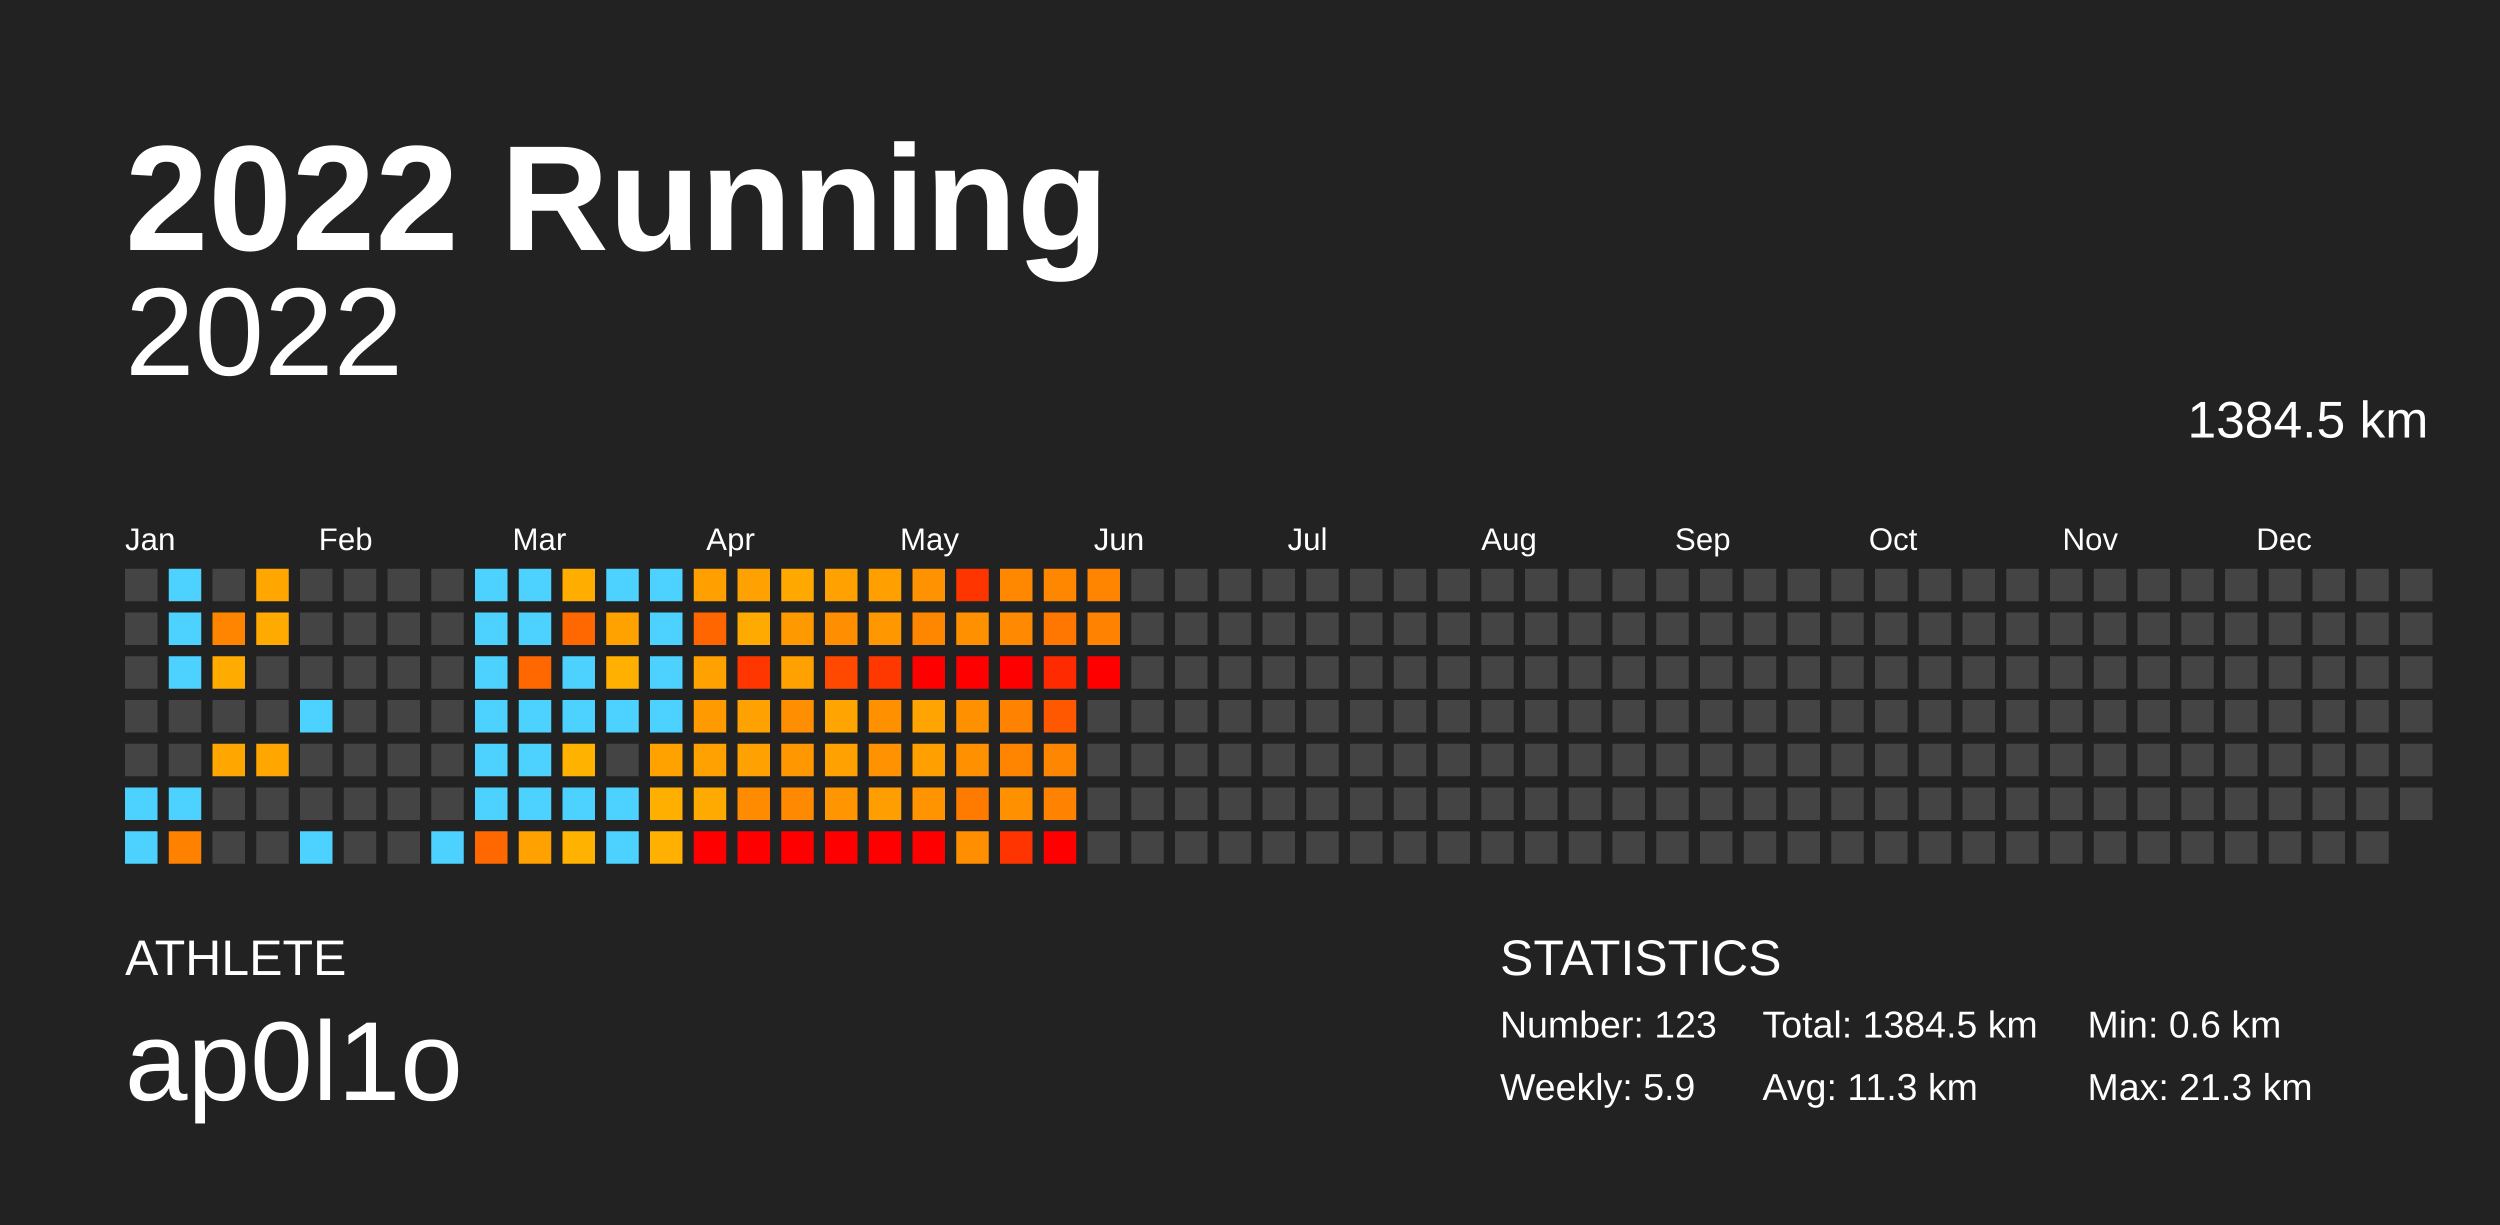
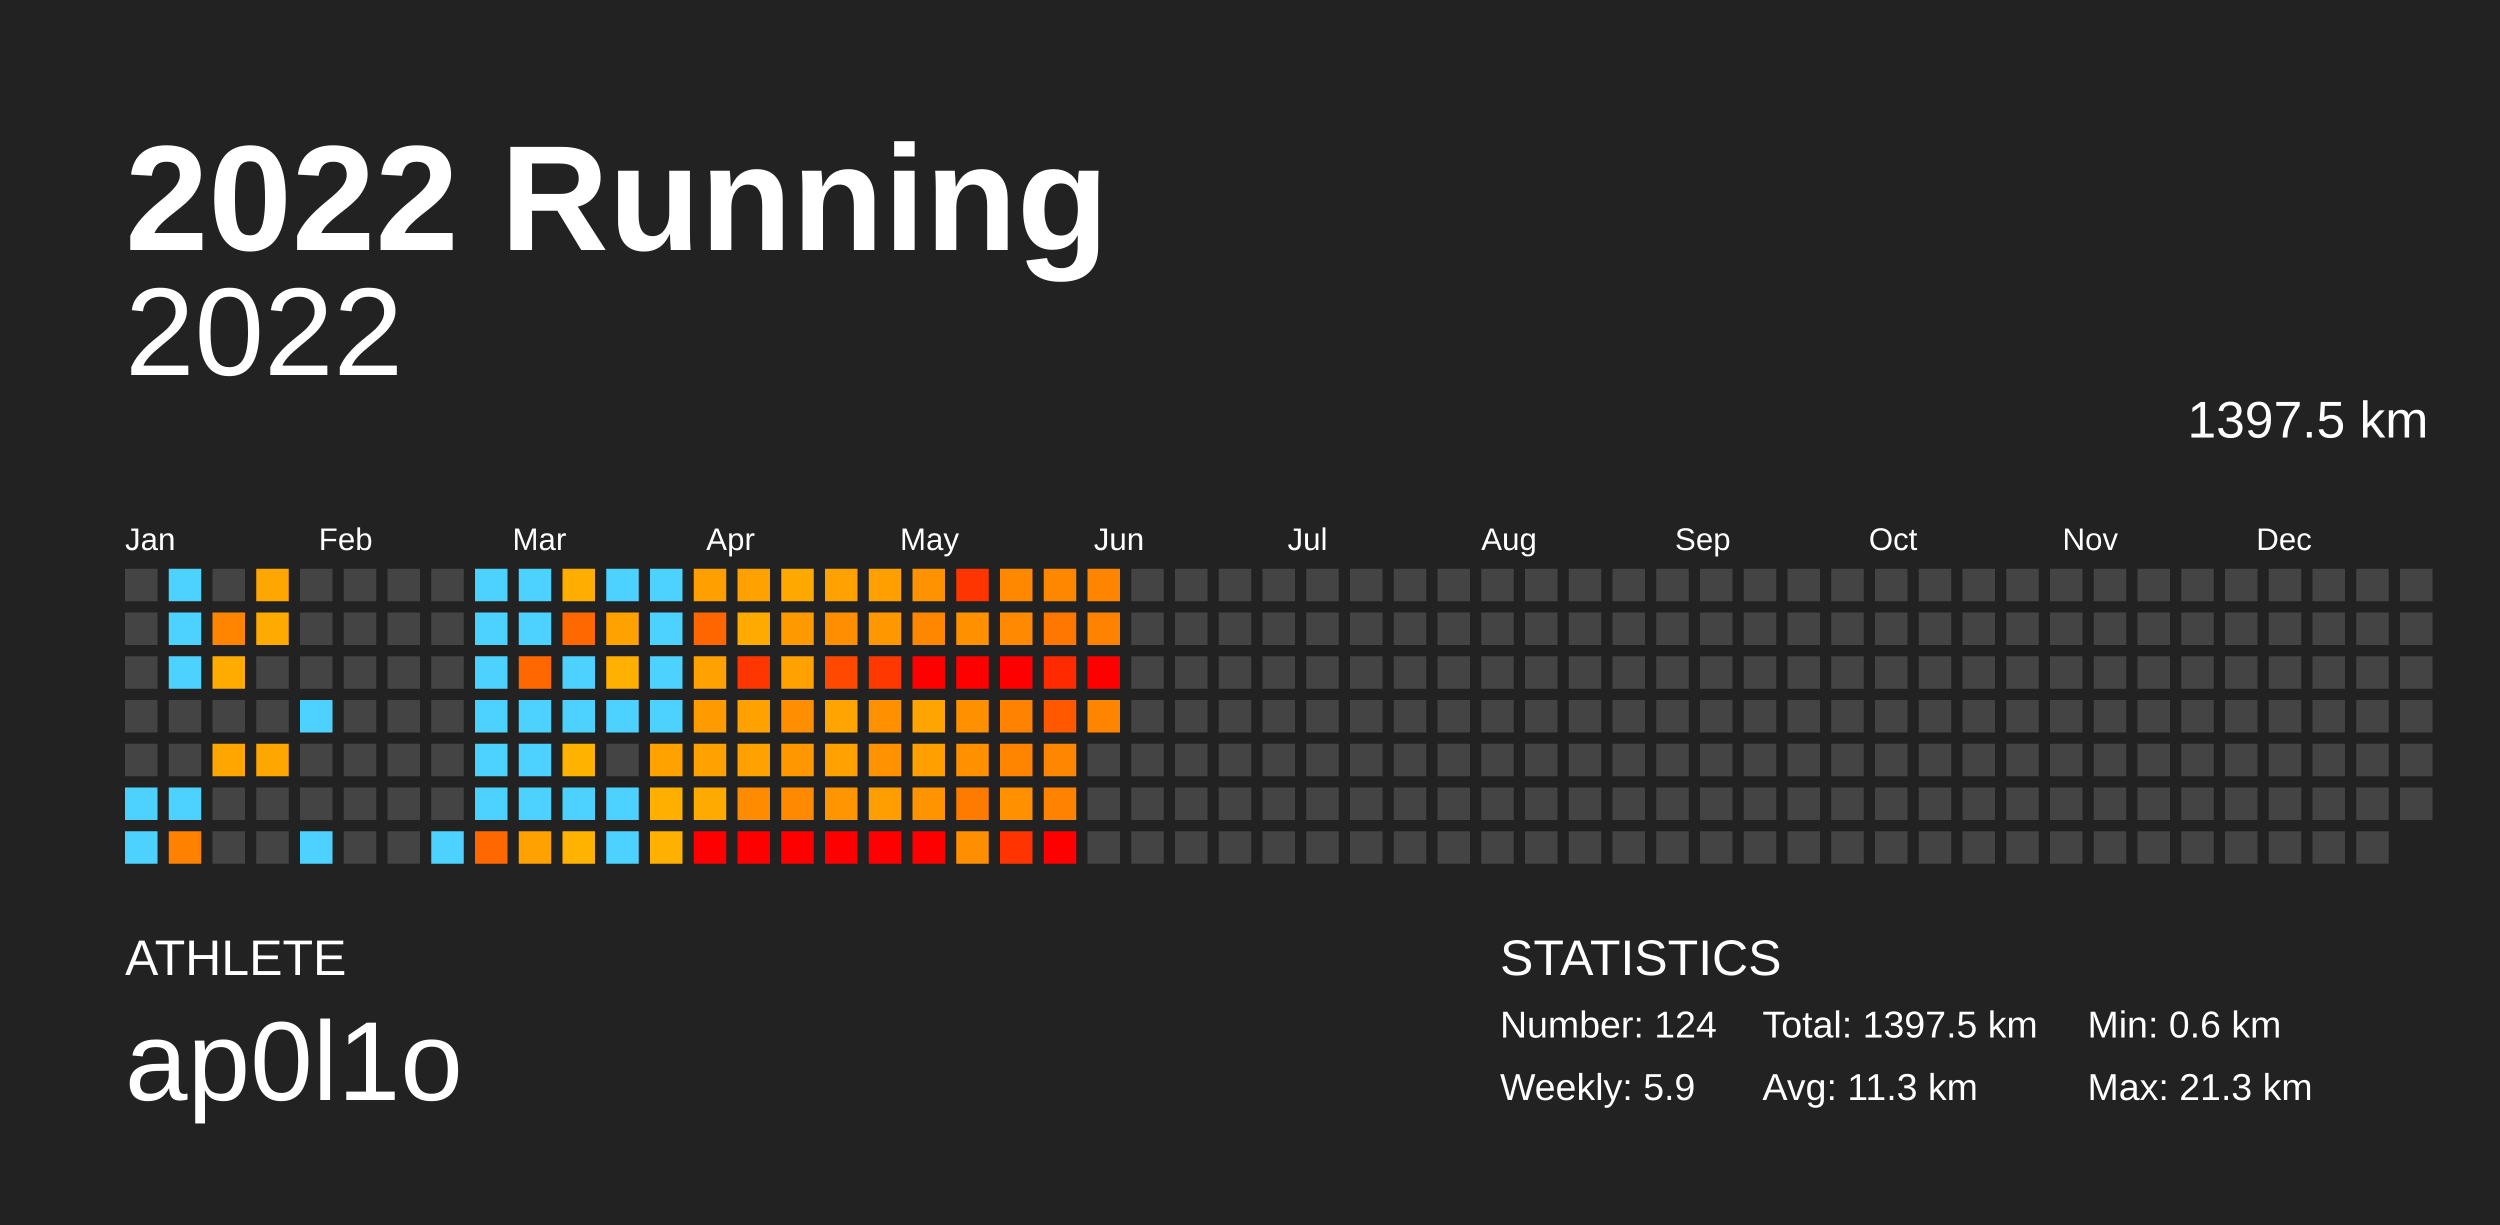
<svg xmlns="http://www.w3.org/2000/svg" baseProfile="full" height="98mm" version="1.1" viewBox="0,0,200,98" width="200mm">
  <defs />
  <rect fill="#222222" height="98" width="200" x="0" y="0" />
  <text fill="#FFFFFF" style="font-size:12px; font-family:Arial; font-weight:bold;" x="10" y="20">2022 Running</text>
  <text fill="#FFFFFF" style="font-size:4px; font-family:Arial" x="10" y="78">ATHLETE</text>
  <text fill="#FFFFFF" style="font-size:9px; font-family:Arial" x="10" y="88">ap0l1o</text>
  <text fill="#FFFFFF" style="font-size:4px; font-family:Arial" x="120" y="78">STATISTICS</text>
-   <text fill="#FFFFFF" style="font-size:3px; font-family:Arial" x="120" y="83">Number: 123</text>
+   <text fill="#FFFFFF" style="font-size:3px; font-family:Arial" x="120" y="83">Number: 124</text>
  <text fill="#FFFFFF" style="font-size:3px; font-family:Arial" x="120" y="88">Weekly: 5.9</text>
-   <text fill="#FFFFFF" style="font-size:3px; font-family:Arial" x="141" y="83">Total: 1384.5 km</text>
+   <text fill="#FFFFFF" style="font-size:3px; font-family:Arial" x="141" y="83">Total: 1397.5 km</text>
  <text fill="#FFFFFF" style="font-size:3px; font-family:Arial" x="141" y="88">Avg: 11.3 km</text>
  <text fill="#FFFFFF" style="font-size:3px; font-family:Arial" x="167" y="83">Min: 0.6 km</text>
  <text fill="#FFFFFF" style="font-size:3px; font-family:Arial" x="167" y="88">Max: 21.3 km</text>
  <text alignment-baseline="hanging" fill="#FFFFFF" style="font-size:10.0px; font-family:Arial;" x="10" y="30">2022</text>
-   <text alignment-baseline="hanging" fill="#FFFFFF" style="font-size:4.125px; font-family:Arial;" x="175" y="35">1384.5 km</text>
+   <text alignment-baseline="hanging" fill="#FFFFFF" style="font-size:4.125px; font-family:Arial;" x="175" y="35">1397.5 km</text>
  <text fill="#FFFFFF" style="font-size:2.5px; font-family:Arial" x="10.0" y="44">Jan</text>
  <text fill="#FFFFFF" style="font-size:2.5px; font-family:Arial" x="25.5" y="44">Feb</text>
  <text fill="#FFFFFF" style="font-size:2.5px; font-family:Arial" x="41.0" y="44">Mar</text>
  <text fill="#FFFFFF" style="font-size:2.5px; font-family:Arial" x="56.5" y="44">Apr</text>
  <text fill="#FFFFFF" style="font-size:2.5px; font-family:Arial" x="72.0" y="44">May</text>
  <text fill="#FFFFFF" style="font-size:2.5px; font-family:Arial" x="87.5" y="44">Jun</text>
  <text fill="#FFFFFF" style="font-size:2.5px; font-family:Arial" x="103.0" y="44">Jul</text>
  <text fill="#FFFFFF" style="font-size:2.5px; font-family:Arial" x="118.5" y="44">Aug</text>
  <text fill="#FFFFFF" style="font-size:2.5px; font-family:Arial" x="134.0" y="44">Sep</text>
  <text fill="#FFFFFF" style="font-size:2.5px; font-family:Arial" x="149.5" y="44">Oct</text>
  <text fill="#FFFFFF" style="font-size:2.5px; font-family:Arial" x="165.0" y="44">Nov</text>
  <text fill="#FFFFFF" style="font-size:2.5px; font-family:Arial" x="180.5" y="44">Dec</text>
  <rect fill="#444444" height="2.6" width="2.6" x="10.0" y="45.5" />
  <rect fill="#444444" height="2.6" width="2.6" x="10.0" y="49.0" />
  <rect fill="#444444" height="2.6" width="2.6" x="10.0" y="52.5" />
  <rect fill="#444444" height="2.6" width="2.6" x="10.0" y="56.0" />
  <rect fill="#444444" height="2.6" width="2.6" x="10.0" y="59.5" />
  <rect fill="#4dd2ff" height="2.6" width="2.6" x="10.0" y="63.0" />
  <rect fill="#4dd2ff" height="2.6" width="2.6" x="10.0" y="66.5" />
  <rect fill="#4dd2ff" height="2.6" width="2.6" x="13.5" y="45.5" />
  <rect fill="#4dd2ff" height="2.6" width="2.6" x="13.5" y="49.0" />
  <rect fill="#4dd2ff" height="2.6" width="2.6" x="13.5" y="52.5" />
  <rect fill="#444444" height="2.6" width="2.6" x="13.5" y="56.0" />
  <rect fill="#444444" height="2.6" width="2.6" x="13.5" y="59.5" />
  <rect fill="#4dd2ff" height="2.6" width="2.6" x="13.5" y="63.0" />
  <rect fill="#ff8100" height="2.6" width="2.6" x="13.5" y="66.5" />
  <rect fill="#444444" height="2.6" width="2.6" x="17.0" y="45.5" />
  <rect fill="#ff8500" height="2.6" width="2.6" x="17.0" y="49.0" />
  <rect fill="#ffab00" height="2.6" width="2.6" x="17.0" y="52.5" />
  <rect fill="#444444" height="2.6" width="2.6" x="17.0" y="56.0" />
  <rect fill="#ffa700" height="2.6" width="2.6" x="17.0" y="59.5" />
  <rect fill="#444444" height="2.6" width="2.6" x="17.0" y="63.0" />
  <rect fill="#444444" height="2.6" width="2.6" x="17.0" y="66.5" />
  <rect fill="#ffa700" height="2.6" width="2.6" x="20.5" y="45.5" />
  <rect fill="#ffaa00" height="2.6" width="2.6" x="20.5" y="49.0" />
  <rect fill="#444444" height="2.6" width="2.6" x="20.5" y="52.5" />
  <rect fill="#444444" height="2.6" width="2.6" x="20.5" y="56.0" />
  <rect fill="#ffa700" height="2.6" width="2.6" x="20.5" y="59.5" />
  <rect fill="#444444" height="2.6" width="2.6" x="20.5" y="63.0" />
  <rect fill="#444444" height="2.6" width="2.6" x="20.5" y="66.5" />
  <rect fill="#444444" height="2.6" width="2.6" x="24.0" y="45.5" />
  <rect fill="#444444" height="2.6" width="2.6" x="24.0" y="49.0" />
  <rect fill="#444444" height="2.6" width="2.6" x="24.0" y="52.5" />
  <rect fill="#4dd2ff" height="2.6" width="2.6" x="24.0" y="56.0" />
  <rect fill="#444444" height="2.6" width="2.6" x="24.0" y="59.5" />
  <rect fill="#444444" height="2.6" width="2.6" x="24.0" y="63.0" />
  <rect fill="#4dd2ff" height="2.6" width="2.6" x="24.0" y="66.5" />
  <rect fill="#444444" height="2.6" width="2.6" x="27.5" y="45.5" />
  <rect fill="#444444" height="2.6" width="2.6" x="27.5" y="49.0" />
  <rect fill="#444444" height="2.6" width="2.6" x="27.5" y="52.5" />
  <rect fill="#444444" height="2.6" width="2.6" x="27.5" y="56.0" />
  <rect fill="#444444" height="2.6" width="2.6" x="27.5" y="59.5" />
  <rect fill="#444444" height="2.6" width="2.6" x="27.5" y="63.0" />
  <rect fill="#444444" height="2.6" width="2.6" x="27.5" y="66.5" />
  <rect fill="#444444" height="2.6" width="2.6" x="31.0" y="45.5" />
  <rect fill="#444444" height="2.6" width="2.6" x="31.0" y="49.0" />
  <rect fill="#444444" height="2.6" width="2.6" x="31.0" y="52.5" />
  <rect fill="#444444" height="2.6" width="2.6" x="31.0" y="56.0" />
  <rect fill="#444444" height="2.6" width="2.6" x="31.0" y="59.5" />
  <rect fill="#444444" height="2.6" width="2.6" x="31.0" y="63.0" />
  <rect fill="#444444" height="2.6" width="2.6" x="31.0" y="66.5" />
  <rect fill="#444444" height="2.6" width="2.6" x="34.5" y="45.5" />
  <rect fill="#444444" height="2.6" width="2.6" x="34.5" y="49.0" />
  <rect fill="#444444" height="2.6" width="2.6" x="34.5" y="52.5" />
  <rect fill="#444444" height="2.6" width="2.6" x="34.5" y="56.0" />
  <rect fill="#444444" height="2.6" width="2.6" x="34.5" y="59.5" />
  <rect fill="#444444" height="2.6" width="2.6" x="34.5" y="63.0" />
  <rect fill="#4dd2ff" height="2.6" width="2.6" x="34.5" y="66.5" />
  <rect fill="#4dd2ff" height="2.6" width="2.6" x="38.0" y="45.5" />
  <rect fill="#4dd2ff" height="2.6" width="2.6" x="38.0" y="49.0" />
  <rect fill="#4dd2ff" height="2.6" width="2.6" x="38.0" y="52.5" />
  <rect fill="#4dd2ff" height="2.6" width="2.6" x="38.0" y="56.0" />
  <rect fill="#4dd2ff" height="2.6" width="2.6" x="38.0" y="59.5" />
  <rect fill="#4dd2ff" height="2.6" width="2.6" x="38.0" y="63.0" />
  <rect fill="#ff6700" height="2.6" width="2.6" x="38.0" y="66.5" />
  <rect fill="#4dd2ff" height="2.6" width="2.6" x="41.5" y="45.5" />
  <rect fill="#4dd2ff" height="2.6" width="2.6" x="41.5" y="49.0" />
  <rect fill="#ff6700" height="2.6" width="2.6" x="41.5" y="52.5" />
  <rect fill="#4dd2ff" height="2.6" width="2.6" x="41.5" y="56.0" />
  <rect fill="#4dd2ff" height="2.6" width="2.6" x="41.5" y="59.5" />
  <rect fill="#4dd2ff" height="2.6" width="2.6" x="41.5" y="63.0" />
  <rect fill="#ffa100" height="2.6" width="2.6" x="41.5" y="66.5" />
  <rect fill="#ffae00" height="2.6" width="2.6" x="45.0" y="45.5" />
  <rect fill="#ff6700" height="2.6" width="2.6" x="45.0" y="49.0" />
  <rect fill="#4dd2ff" height="2.6" width="2.6" x="45.0" y="52.5" />
  <rect fill="#4dd2ff" height="2.6" width="2.6" x="45.0" y="56.0" />
  <rect fill="#ffb300" height="2.6" width="2.6" x="45.0" y="59.5" />
  <rect fill="#4dd2ff" height="2.6" width="2.6" x="45.0" y="63.0" />
  <rect fill="#ffb300" height="2.6" width="2.6" x="45.0" y="66.5" />
  <rect fill="#4dd2ff" height="2.6" width="2.6" x="48.5" y="45.5" />
  <rect fill="#ffa200" height="2.6" width="2.6" x="48.5" y="49.0" />
  <rect fill="#ffb000" height="2.6" width="2.6" x="48.5" y="52.5" />
  <rect fill="#4dd2ff" height="2.6" width="2.6" x="48.5" y="56.0" />
  <rect fill="#444444" height="2.6" width="2.6" x="48.5" y="59.5" />
  <rect fill="#4dd2ff" height="2.6" width="2.6" x="48.5" y="63.0" />
  <rect fill="#4dd2ff" height="2.6" width="2.6" x="48.5" y="66.5" />
  <rect fill="#4dd2ff" height="2.6" width="2.6" x="52.0" y="45.5" />
  <rect fill="#4dd2ff" height="2.6" width="2.6" x="52.0" y="49.0" />
  <rect fill="#4dd2ff" height="2.6" width="2.6" x="52.0" y="52.5" />
  <rect fill="#4dd2ff" height="2.6" width="2.6" x="52.0" y="56.0" />
  <rect fill="#ffa200" height="2.6" width="2.6" x="52.0" y="59.5" />
  <rect fill="#ffaf00" height="2.6" width="2.6" x="52.0" y="63.0" />
  <rect fill="#ffb000" height="2.6" width="2.6" x="52.0" y="66.5" />
  <rect fill="#ff9f00" height="2.6" width="2.6" x="55.5" y="45.5" />
  <rect fill="#ff6600" height="2.6" width="2.6" x="55.5" y="49.0" />
  <rect fill="#ffa100" height="2.6" width="2.6" x="55.5" y="52.5" />
  <rect fill="#ff9b00" height="2.6" width="2.6" x="55.5" y="56.0" />
  <rect fill="#ffa100" height="2.6" width="2.6" x="55.5" y="59.5" />
  <rect fill="#ffaa00" height="2.6" width="2.6" x="55.5" y="63.0" />
  <rect fill="red" height="2.6" width="2.6" x="55.5" y="66.5" />
  <rect fill="#ffa100" height="2.6" width="2.6" x="59.0" y="45.5" />
  <rect fill="#ffaa00" height="2.6" width="2.6" x="59.0" y="49.0" />
  <rect fill="#ff3600" height="2.6" width="2.6" x="59.0" y="52.5" />
  <rect fill="#ffa100" height="2.6" width="2.6" x="59.0" y="56.0" />
  <rect fill="#ffa100" height="2.6" width="2.6" x="59.0" y="59.5" />
  <rect fill="#ff8b00" height="2.6" width="2.6" x="59.0" y="63.0" />
  <rect fill="red" height="2.6" width="2.6" x="59.0" y="66.5" />
  <rect fill="#ffa800" height="2.6" width="2.6" x="62.5" y="45.5" />
  <rect fill="#ff9900" height="2.6" width="2.6" x="62.5" y="49.0" />
  <rect fill="#ffa100" height="2.6" width="2.6" x="62.5" y="52.5" />
  <rect fill="#ff8f00" height="2.6" width="2.6" x="62.5" y="56.0" />
  <rect fill="#ff9800" height="2.6" width="2.6" x="62.5" y="59.5" />
  <rect fill="#ff8900" height="2.6" width="2.6" x="62.5" y="63.0" />
  <rect fill="red" height="2.6" width="2.6" x="62.5" y="66.5" />
  <rect fill="#ffa100" height="2.6" width="2.6" x="66.0" y="45.5" />
  <rect fill="#ff8f00" height="2.6" width="2.6" x="66.0" y="49.0" />
  <rect fill="#ff4900" height="2.6" width="2.6" x="66.0" y="52.5" />
  <rect fill="#ffa400" height="2.6" width="2.6" x="66.0" y="56.0" />
  <rect fill="#ffa100" height="2.6" width="2.6" x="66.0" y="59.5" />
  <rect fill="#ff9500" height="2.6" width="2.6" x="66.0" y="63.0" />
  <rect fill="red" height="2.6" width="2.6" x="66.0" y="66.5" />
  <rect fill="#ffa000" height="2.6" width="2.6" x="69.5" y="45.5" />
  <rect fill="#ff9700" height="2.6" width="2.6" x="69.5" y="49.0" />
  <rect fill="#ff3800" height="2.6" width="2.6" x="69.5" y="52.5" />
  <rect fill="#ff9100" height="2.6" width="2.6" x="69.5" y="56.0" />
  <rect fill="#ff9200" height="2.6" width="2.6" x="69.5" y="59.5" />
  <rect fill="#ff9e00" height="2.6" width="2.6" x="69.5" y="63.0" />
  <rect fill="red" height="2.6" width="2.6" x="69.5" y="66.5" />
  <rect fill="#ff9200" height="2.6" width="2.6" x="73.0" y="45.5" />
  <rect fill="#ff8700" height="2.6" width="2.6" x="73.0" y="49.0" />
  <rect fill="red" height="2.6" width="2.6" x="73.0" y="52.5" />
  <rect fill="#ffa400" height="2.6" width="2.6" x="73.0" y="56.0" />
  <rect fill="#ff9f00" height="2.6" width="2.6" x="73.0" y="59.5" />
  <rect fill="#ff9400" height="2.6" width="2.6" x="73.0" y="63.0" />
  <rect fill="red" height="2.6" width="2.6" x="73.0" y="66.5" />
  <rect fill="#ff3500" height="2.6" width="2.6" x="76.5" y="45.5" />
  <rect fill="#ff9100" height="2.6" width="2.6" x="76.5" y="49.0" />
  <rect fill="red" height="2.6" width="2.6" x="76.5" y="52.5" />
  <rect fill="#ff9000" height="2.6" width="2.6" x="76.5" y="56.0" />
  <rect fill="#ff9000" height="2.6" width="2.6" x="76.5" y="59.5" />
  <rect fill="#ff7b00" height="2.6" width="2.6" x="76.5" y="63.0" />
  <rect fill="#ff8e00" height="2.6" width="2.6" x="76.5" y="66.5" />
  <rect fill="#ff8800" height="2.6" width="2.6" x="80.0" y="45.5" />
  <rect fill="#ff8900" height="2.6" width="2.6" x="80.0" y="49.0" />
  <rect fill="red" height="2.6" width="2.6" x="80.0" y="52.5" />
  <rect fill="#ff8200" height="2.6" width="2.6" x="80.0" y="56.0" />
  <rect fill="#ff8400" height="2.6" width="2.6" x="80.0" y="59.5" />
  <rect fill="#ff9100" height="2.6" width="2.6" x="80.0" y="63.0" />
  <rect fill="#ff3400" height="2.6" width="2.6" x="80.0" y="66.5" />
  <rect fill="#ff8700" height="2.6" width="2.6" x="83.5" y="45.5" />
  <rect fill="#ff7700" height="2.6" width="2.6" x="83.5" y="49.0" />
  <rect fill="#ff2a00" height="2.6" width="2.6" x="83.5" y="52.5" />
  <rect fill="#ff5800" height="2.6" width="2.6" x="83.5" y="56.0" />
  <rect fill="#ff8600" height="2.6" width="2.6" x="83.5" y="59.5" />
  <rect fill="#ff8300" height="2.6" width="2.6" x="83.5" y="63.0" />
  <rect fill="red" height="2.6" width="2.6" x="83.5" y="66.5" />
  <rect fill="#ff8400" height="2.6" width="2.6" x="87.0" y="45.5" />
  <rect fill="#ff8200" height="2.6" width="2.6" x="87.0" y="49.0" />
  <rect fill="red" height="2.6" width="2.6" x="87.0" y="52.5" />
-   <rect fill="#444444" height="2.6" width="2.6" x="87.0" y="56.0" />
+   <rect fill="#ff8500" height="2.6" width="2.6" x="87.0" y="56.0" />
  <rect fill="#444444" height="2.6" width="2.6" x="87.0" y="59.5" />
  <rect fill="#444444" height="2.6" width="2.6" x="87.0" y="63.0" />
  <rect fill="#444444" height="2.6" width="2.6" x="87.0" y="66.5" />
  <rect fill="#444444" height="2.6" width="2.6" x="90.5" y="45.5" />
  <rect fill="#444444" height="2.6" width="2.6" x="90.5" y="49.0" />
  <rect fill="#444444" height="2.6" width="2.6" x="90.5" y="52.5" />
  <rect fill="#444444" height="2.6" width="2.6" x="90.5" y="56.0" />
  <rect fill="#444444" height="2.6" width="2.6" x="90.5" y="59.5" />
  <rect fill="#444444" height="2.6" width="2.6" x="90.5" y="63.0" />
  <rect fill="#444444" height="2.6" width="2.6" x="90.5" y="66.5" />
  <rect fill="#444444" height="2.6" width="2.6" x="94.0" y="45.5" />
  <rect fill="#444444" height="2.6" width="2.6" x="94.0" y="49.0" />
  <rect fill="#444444" height="2.6" width="2.6" x="94.0" y="52.5" />
  <rect fill="#444444" height="2.6" width="2.6" x="94.0" y="56.0" />
  <rect fill="#444444" height="2.6" width="2.6" x="94.0" y="59.5" />
  <rect fill="#444444" height="2.6" width="2.6" x="94.0" y="63.0" />
  <rect fill="#444444" height="2.6" width="2.6" x="94.0" y="66.5" />
  <rect fill="#444444" height="2.6" width="2.6" x="97.5" y="45.5" />
  <rect fill="#444444" height="2.6" width="2.6" x="97.5" y="49.0" />
  <rect fill="#444444" height="2.6" width="2.6" x="97.5" y="52.5" />
  <rect fill="#444444" height="2.6" width="2.6" x="97.5" y="56.0" />
  <rect fill="#444444" height="2.6" width="2.6" x="97.5" y="59.5" />
  <rect fill="#444444" height="2.6" width="2.6" x="97.5" y="63.0" />
  <rect fill="#444444" height="2.6" width="2.6" x="97.5" y="66.5" />
  <rect fill="#444444" height="2.6" width="2.6" x="101.0" y="45.5" />
  <rect fill="#444444" height="2.6" width="2.6" x="101.0" y="49.0" />
  <rect fill="#444444" height="2.6" width="2.6" x="101.0" y="52.5" />
  <rect fill="#444444" height="2.6" width="2.6" x="101.0" y="56.0" />
  <rect fill="#444444" height="2.6" width="2.6" x="101.0" y="59.5" />
  <rect fill="#444444" height="2.6" width="2.6" x="101.0" y="63.0" />
  <rect fill="#444444" height="2.6" width="2.6" x="101.0" y="66.5" />
  <rect fill="#444444" height="2.6" width="2.6" x="104.5" y="45.5" />
  <rect fill="#444444" height="2.6" width="2.6" x="104.5" y="49.0" />
  <rect fill="#444444" height="2.6" width="2.6" x="104.5" y="52.5" />
  <rect fill="#444444" height="2.6" width="2.6" x="104.5" y="56.0" />
  <rect fill="#444444" height="2.6" width="2.6" x="104.5" y="59.5" />
  <rect fill="#444444" height="2.6" width="2.6" x="104.5" y="63.0" />
  <rect fill="#444444" height="2.6" width="2.6" x="104.5" y="66.5" />
  <rect fill="#444444" height="2.6" width="2.6" x="108.0" y="45.5" />
  <rect fill="#444444" height="2.6" width="2.6" x="108.0" y="49.0" />
  <rect fill="#444444" height="2.6" width="2.6" x="108.0" y="52.5" />
  <rect fill="#444444" height="2.6" width="2.6" x="108.0" y="56.0" />
  <rect fill="#444444" height="2.6" width="2.6" x="108.0" y="59.5" />
  <rect fill="#444444" height="2.6" width="2.6" x="108.0" y="63.0" />
  <rect fill="#444444" height="2.6" width="2.6" x="108.0" y="66.5" />
  <rect fill="#444444" height="2.6" width="2.6" x="111.5" y="45.5" />
  <rect fill="#444444" height="2.6" width="2.6" x="111.5" y="49.0" />
  <rect fill="#444444" height="2.6" width="2.6" x="111.5" y="52.5" />
  <rect fill="#444444" height="2.6" width="2.6" x="111.5" y="56.0" />
  <rect fill="#444444" height="2.6" width="2.6" x="111.5" y="59.5" />
  <rect fill="#444444" height="2.6" width="2.6" x="111.5" y="63.0" />
  <rect fill="#444444" height="2.6" width="2.6" x="111.5" y="66.5" />
  <rect fill="#444444" height="2.6" width="2.6" x="115.0" y="45.5" />
  <rect fill="#444444" height="2.6" width="2.6" x="115.0" y="49.0" />
  <rect fill="#444444" height="2.6" width="2.6" x="115.0" y="52.5" />
  <rect fill="#444444" height="2.6" width="2.6" x="115.0" y="56.0" />
  <rect fill="#444444" height="2.6" width="2.6" x="115.0" y="59.5" />
  <rect fill="#444444" height="2.6" width="2.6" x="115.0" y="63.0" />
  <rect fill="#444444" height="2.6" width="2.6" x="115.0" y="66.5" />
  <rect fill="#444444" height="2.6" width="2.6" x="118.5" y="45.5" />
  <rect fill="#444444" height="2.6" width="2.6" x="118.5" y="49.0" />
  <rect fill="#444444" height="2.6" width="2.6" x="118.5" y="52.5" />
  <rect fill="#444444" height="2.6" width="2.6" x="118.5" y="56.0" />
  <rect fill="#444444" height="2.6" width="2.6" x="118.5" y="59.5" />
  <rect fill="#444444" height="2.6" width="2.6" x="118.5" y="63.0" />
  <rect fill="#444444" height="2.6" width="2.6" x="118.5" y="66.5" />
  <rect fill="#444444" height="2.6" width="2.6" x="122.0" y="45.5" />
  <rect fill="#444444" height="2.6" width="2.6" x="122.0" y="49.0" />
  <rect fill="#444444" height="2.6" width="2.6" x="122.0" y="52.5" />
  <rect fill="#444444" height="2.6" width="2.6" x="122.0" y="56.0" />
  <rect fill="#444444" height="2.6" width="2.6" x="122.0" y="59.5" />
  <rect fill="#444444" height="2.6" width="2.6" x="122.0" y="63.0" />
  <rect fill="#444444" height="2.6" width="2.6" x="122.0" y="66.5" />
  <rect fill="#444444" height="2.6" width="2.6" x="125.5" y="45.5" />
  <rect fill="#444444" height="2.6" width="2.6" x="125.5" y="49.0" />
  <rect fill="#444444" height="2.6" width="2.6" x="125.5" y="52.5" />
  <rect fill="#444444" height="2.6" width="2.6" x="125.5" y="56.0" />
  <rect fill="#444444" height="2.6" width="2.6" x="125.5" y="59.5" />
  <rect fill="#444444" height="2.6" width="2.6" x="125.5" y="63.0" />
  <rect fill="#444444" height="2.6" width="2.6" x="125.5" y="66.5" />
  <rect fill="#444444" height="2.6" width="2.6" x="129.0" y="45.5" />
  <rect fill="#444444" height="2.6" width="2.6" x="129.0" y="49.0" />
  <rect fill="#444444" height="2.6" width="2.6" x="129.0" y="52.5" />
  <rect fill="#444444" height="2.6" width="2.6" x="129.0" y="56.0" />
  <rect fill="#444444" height="2.6" width="2.6" x="129.0" y="59.5" />
  <rect fill="#444444" height="2.6" width="2.6" x="129.0" y="63.0" />
  <rect fill="#444444" height="2.6" width="2.6" x="129.0" y="66.5" />
  <rect fill="#444444" height="2.6" width="2.6" x="132.5" y="45.5" />
  <rect fill="#444444" height="2.6" width="2.6" x="132.5" y="49.0" />
  <rect fill="#444444" height="2.6" width="2.6" x="132.5" y="52.5" />
  <rect fill="#444444" height="2.6" width="2.6" x="132.5" y="56.0" />
  <rect fill="#444444" height="2.6" width="2.6" x="132.5" y="59.5" />
  <rect fill="#444444" height="2.6" width="2.6" x="132.5" y="63.0" />
  <rect fill="#444444" height="2.6" width="2.6" x="132.5" y="66.5" />
  <rect fill="#444444" height="2.6" width="2.6" x="136.0" y="45.5" />
  <rect fill="#444444" height="2.6" width="2.6" x="136.0" y="49.0" />
  <rect fill="#444444" height="2.6" width="2.6" x="136.0" y="52.5" />
  <rect fill="#444444" height="2.6" width="2.6" x="136.0" y="56.0" />
  <rect fill="#444444" height="2.6" width="2.6" x="136.0" y="59.5" />
  <rect fill="#444444" height="2.6" width="2.6" x="136.0" y="63.0" />
  <rect fill="#444444" height="2.6" width="2.6" x="136.0" y="66.5" />
  <rect fill="#444444" height="2.6" width="2.6" x="139.5" y="45.5" />
  <rect fill="#444444" height="2.6" width="2.6" x="139.5" y="49.0" />
  <rect fill="#444444" height="2.6" width="2.6" x="139.5" y="52.5" />
  <rect fill="#444444" height="2.6" width="2.6" x="139.5" y="56.0" />
  <rect fill="#444444" height="2.6" width="2.6" x="139.5" y="59.5" />
  <rect fill="#444444" height="2.6" width="2.6" x="139.5" y="63.0" />
  <rect fill="#444444" height="2.6" width="2.6" x="139.5" y="66.5" />
  <rect fill="#444444" height="2.6" width="2.6" x="143.0" y="45.5" />
  <rect fill="#444444" height="2.6" width="2.6" x="143.0" y="49.0" />
  <rect fill="#444444" height="2.6" width="2.6" x="143.0" y="52.5" />
  <rect fill="#444444" height="2.6" width="2.6" x="143.0" y="56.0" />
  <rect fill="#444444" height="2.6" width="2.6" x="143.0" y="59.5" />
  <rect fill="#444444" height="2.6" width="2.6" x="143.0" y="63.0" />
  <rect fill="#444444" height="2.6" width="2.6" x="143.0" y="66.5" />
  <rect fill="#444444" height="2.6" width="2.6" x="146.5" y="45.5" />
  <rect fill="#444444" height="2.6" width="2.6" x="146.5" y="49.0" />
  <rect fill="#444444" height="2.6" width="2.6" x="146.5" y="52.5" />
  <rect fill="#444444" height="2.6" width="2.6" x="146.5" y="56.0" />
  <rect fill="#444444" height="2.6" width="2.6" x="146.5" y="59.5" />
  <rect fill="#444444" height="2.6" width="2.6" x="146.5" y="63.0" />
  <rect fill="#444444" height="2.6" width="2.6" x="146.5" y="66.5" />
  <rect fill="#444444" height="2.6" width="2.6" x="150.0" y="45.5" />
  <rect fill="#444444" height="2.6" width="2.6" x="150.0" y="49.0" />
  <rect fill="#444444" height="2.6" width="2.6" x="150.0" y="52.5" />
  <rect fill="#444444" height="2.6" width="2.6" x="150.0" y="56.0" />
  <rect fill="#444444" height="2.6" width="2.6" x="150.0" y="59.5" />
  <rect fill="#444444" height="2.6" width="2.6" x="150.0" y="63.0" />
  <rect fill="#444444" height="2.6" width="2.6" x="150.0" y="66.5" />
  <rect fill="#444444" height="2.6" width="2.6" x="153.5" y="45.5" />
  <rect fill="#444444" height="2.6" width="2.6" x="153.5" y="49.0" />
  <rect fill="#444444" height="2.6" width="2.6" x="153.5" y="52.5" />
  <rect fill="#444444" height="2.6" width="2.6" x="153.5" y="56.0" />
  <rect fill="#444444" height="2.6" width="2.6" x="153.5" y="59.5" />
  <rect fill="#444444" height="2.6" width="2.6" x="153.5" y="63.0" />
  <rect fill="#444444" height="2.6" width="2.6" x="153.5" y="66.5" />
  <rect fill="#444444" height="2.6" width="2.6" x="157.0" y="45.5" />
  <rect fill="#444444" height="2.6" width="2.6" x="157.0" y="49.0" />
  <rect fill="#444444" height="2.6" width="2.6" x="157.0" y="52.5" />
  <rect fill="#444444" height="2.6" width="2.6" x="157.0" y="56.0" />
  <rect fill="#444444" height="2.6" width="2.6" x="157.0" y="59.5" />
  <rect fill="#444444" height="2.6" width="2.6" x="157.0" y="63.0" />
  <rect fill="#444444" height="2.6" width="2.6" x="157.0" y="66.5" />
  <rect fill="#444444" height="2.6" width="2.6" x="160.5" y="45.5" />
  <rect fill="#444444" height="2.6" width="2.6" x="160.5" y="49.0" />
  <rect fill="#444444" height="2.6" width="2.6" x="160.5" y="52.5" />
  <rect fill="#444444" height="2.6" width="2.6" x="160.5" y="56.0" />
  <rect fill="#444444" height="2.6" width="2.6" x="160.5" y="59.5" />
  <rect fill="#444444" height="2.6" width="2.6" x="160.5" y="63.0" />
  <rect fill="#444444" height="2.6" width="2.6" x="160.5" y="66.5" />
  <rect fill="#444444" height="2.6" width="2.6" x="164.0" y="45.5" />
  <rect fill="#444444" height="2.6" width="2.6" x="164.0" y="49.0" />
  <rect fill="#444444" height="2.6" width="2.6" x="164.0" y="52.5" />
  <rect fill="#444444" height="2.6" width="2.6" x="164.0" y="56.0" />
  <rect fill="#444444" height="2.6" width="2.6" x="164.0" y="59.5" />
  <rect fill="#444444" height="2.6" width="2.6" x="164.0" y="63.0" />
  <rect fill="#444444" height="2.6" width="2.6" x="164.0" y="66.5" />
  <rect fill="#444444" height="2.6" width="2.6" x="167.5" y="45.5" />
  <rect fill="#444444" height="2.6" width="2.6" x="167.5" y="49.0" />
  <rect fill="#444444" height="2.6" width="2.6" x="167.5" y="52.5" />
  <rect fill="#444444" height="2.6" width="2.6" x="167.5" y="56.0" />
  <rect fill="#444444" height="2.6" width="2.6" x="167.5" y="59.5" />
  <rect fill="#444444" height="2.6" width="2.6" x="167.5" y="63.0" />
  <rect fill="#444444" height="2.6" width="2.6" x="167.5" y="66.5" />
  <rect fill="#444444" height="2.6" width="2.6" x="171.0" y="45.5" />
  <rect fill="#444444" height="2.6" width="2.6" x="171.0" y="49.0" />
  <rect fill="#444444" height="2.6" width="2.6" x="171.0" y="52.5" />
  <rect fill="#444444" height="2.6" width="2.6" x="171.0" y="56.0" />
  <rect fill="#444444" height="2.6" width="2.6" x="171.0" y="59.5" />
  <rect fill="#444444" height="2.6" width="2.6" x="171.0" y="63.0" />
  <rect fill="#444444" height="2.6" width="2.6" x="171.0" y="66.5" />
  <rect fill="#444444" height="2.6" width="2.6" x="174.5" y="45.5" />
  <rect fill="#444444" height="2.6" width="2.6" x="174.5" y="49.0" />
  <rect fill="#444444" height="2.6" width="2.6" x="174.5" y="52.5" />
  <rect fill="#444444" height="2.6" width="2.6" x="174.5" y="56.0" />
  <rect fill="#444444" height="2.6" width="2.6" x="174.5" y="59.5" />
  <rect fill="#444444" height="2.6" width="2.6" x="174.5" y="63.0" />
  <rect fill="#444444" height="2.6" width="2.6" x="174.5" y="66.5" />
  <rect fill="#444444" height="2.6" width="2.6" x="178.0" y="45.5" />
  <rect fill="#444444" height="2.6" width="2.6" x="178.0" y="49.0" />
  <rect fill="#444444" height="2.6" width="2.6" x="178.0" y="52.5" />
  <rect fill="#444444" height="2.6" width="2.6" x="178.0" y="56.0" />
  <rect fill="#444444" height="2.6" width="2.6" x="178.0" y="59.5" />
  <rect fill="#444444" height="2.6" width="2.6" x="178.0" y="63.0" />
  <rect fill="#444444" height="2.6" width="2.6" x="178.0" y="66.5" />
  <rect fill="#444444" height="2.6" width="2.6" x="181.5" y="45.5" />
  <rect fill="#444444" height="2.6" width="2.6" x="181.5" y="49.0" />
  <rect fill="#444444" height="2.6" width="2.6" x="181.5" y="52.5" />
  <rect fill="#444444" height="2.6" width="2.6" x="181.5" y="56.0" />
  <rect fill="#444444" height="2.6" width="2.6" x="181.5" y="59.5" />
  <rect fill="#444444" height="2.6" width="2.6" x="181.5" y="63.0" />
  <rect fill="#444444" height="2.6" width="2.6" x="181.5" y="66.5" />
  <rect fill="#444444" height="2.6" width="2.6" x="185.0" y="45.5" />
  <rect fill="#444444" height="2.6" width="2.6" x="185.0" y="49.0" />
  <rect fill="#444444" height="2.6" width="2.6" x="185.0" y="52.5" />
  <rect fill="#444444" height="2.6" width="2.6" x="185.0" y="56.0" />
  <rect fill="#444444" height="2.6" width="2.6" x="185.0" y="59.5" />
  <rect fill="#444444" height="2.6" width="2.6" x="185.0" y="63.0" />
  <rect fill="#444444" height="2.6" width="2.6" x="185.0" y="66.5" />
  <rect fill="#444444" height="2.6" width="2.6" x="188.5" y="45.5" />
  <rect fill="#444444" height="2.6" width="2.6" x="188.5" y="49.0" />
  <rect fill="#444444" height="2.6" width="2.6" x="188.5" y="52.5" />
  <rect fill="#444444" height="2.6" width="2.6" x="188.5" y="56.0" />
  <rect fill="#444444" height="2.6" width="2.6" x="188.5" y="59.5" />
  <rect fill="#444444" height="2.6" width="2.6" x="188.5" y="63.0" />
  <rect fill="#444444" height="2.6" width="2.6" x="188.5" y="66.5" />
  <rect fill="#444444" height="2.6" width="2.6" x="192.0" y="45.5" />
  <rect fill="#444444" height="2.6" width="2.6" x="192.0" y="49.0" />
  <rect fill="#444444" height="2.6" width="2.6" x="192.0" y="52.5" />
  <rect fill="#444444" height="2.6" width="2.6" x="192.0" y="56.0" />
  <rect fill="#444444" height="2.6" width="2.6" x="192.0" y="59.5" />
  <rect fill="#444444" height="2.6" width="2.6" x="192.0" y="63.0" />
</svg>
